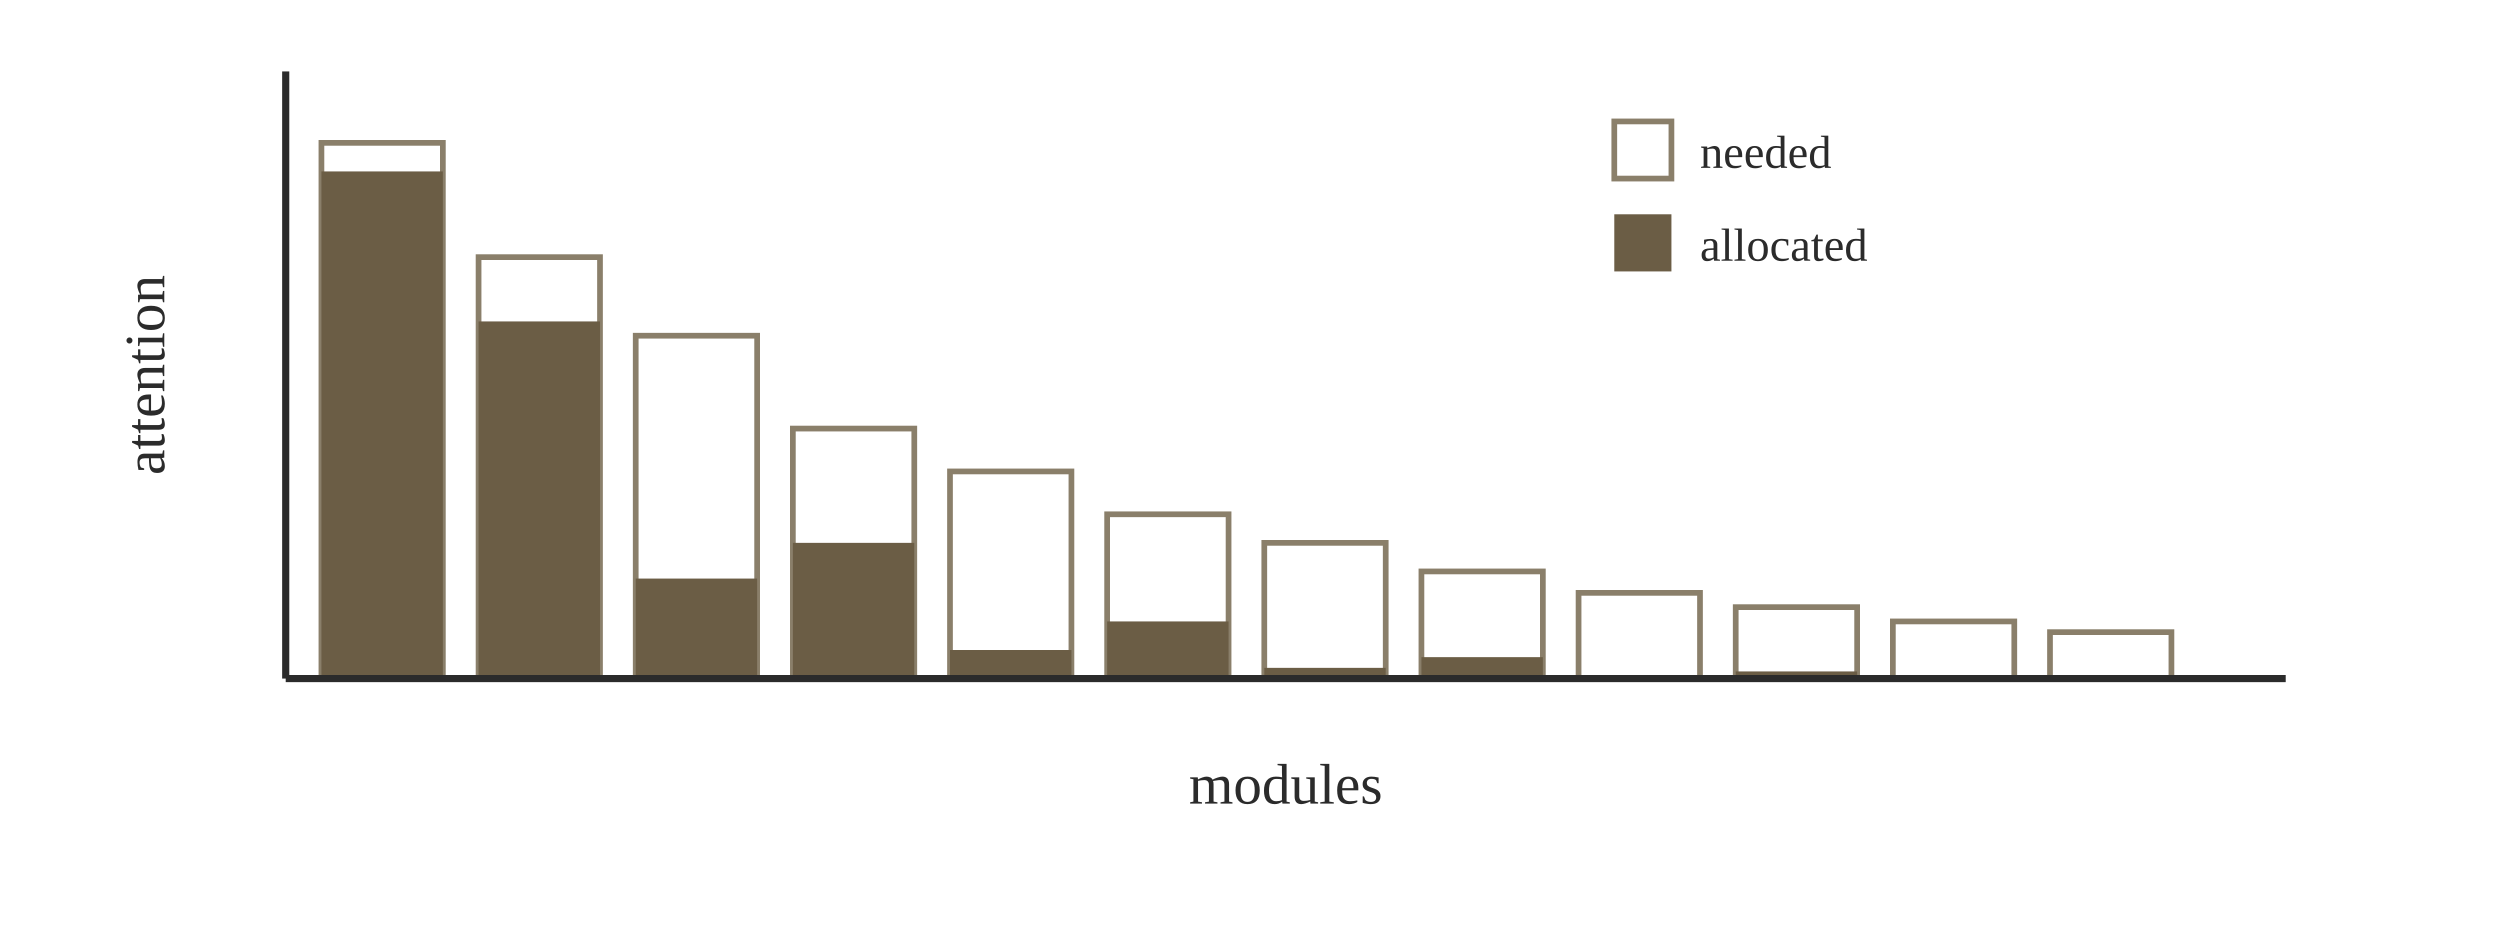
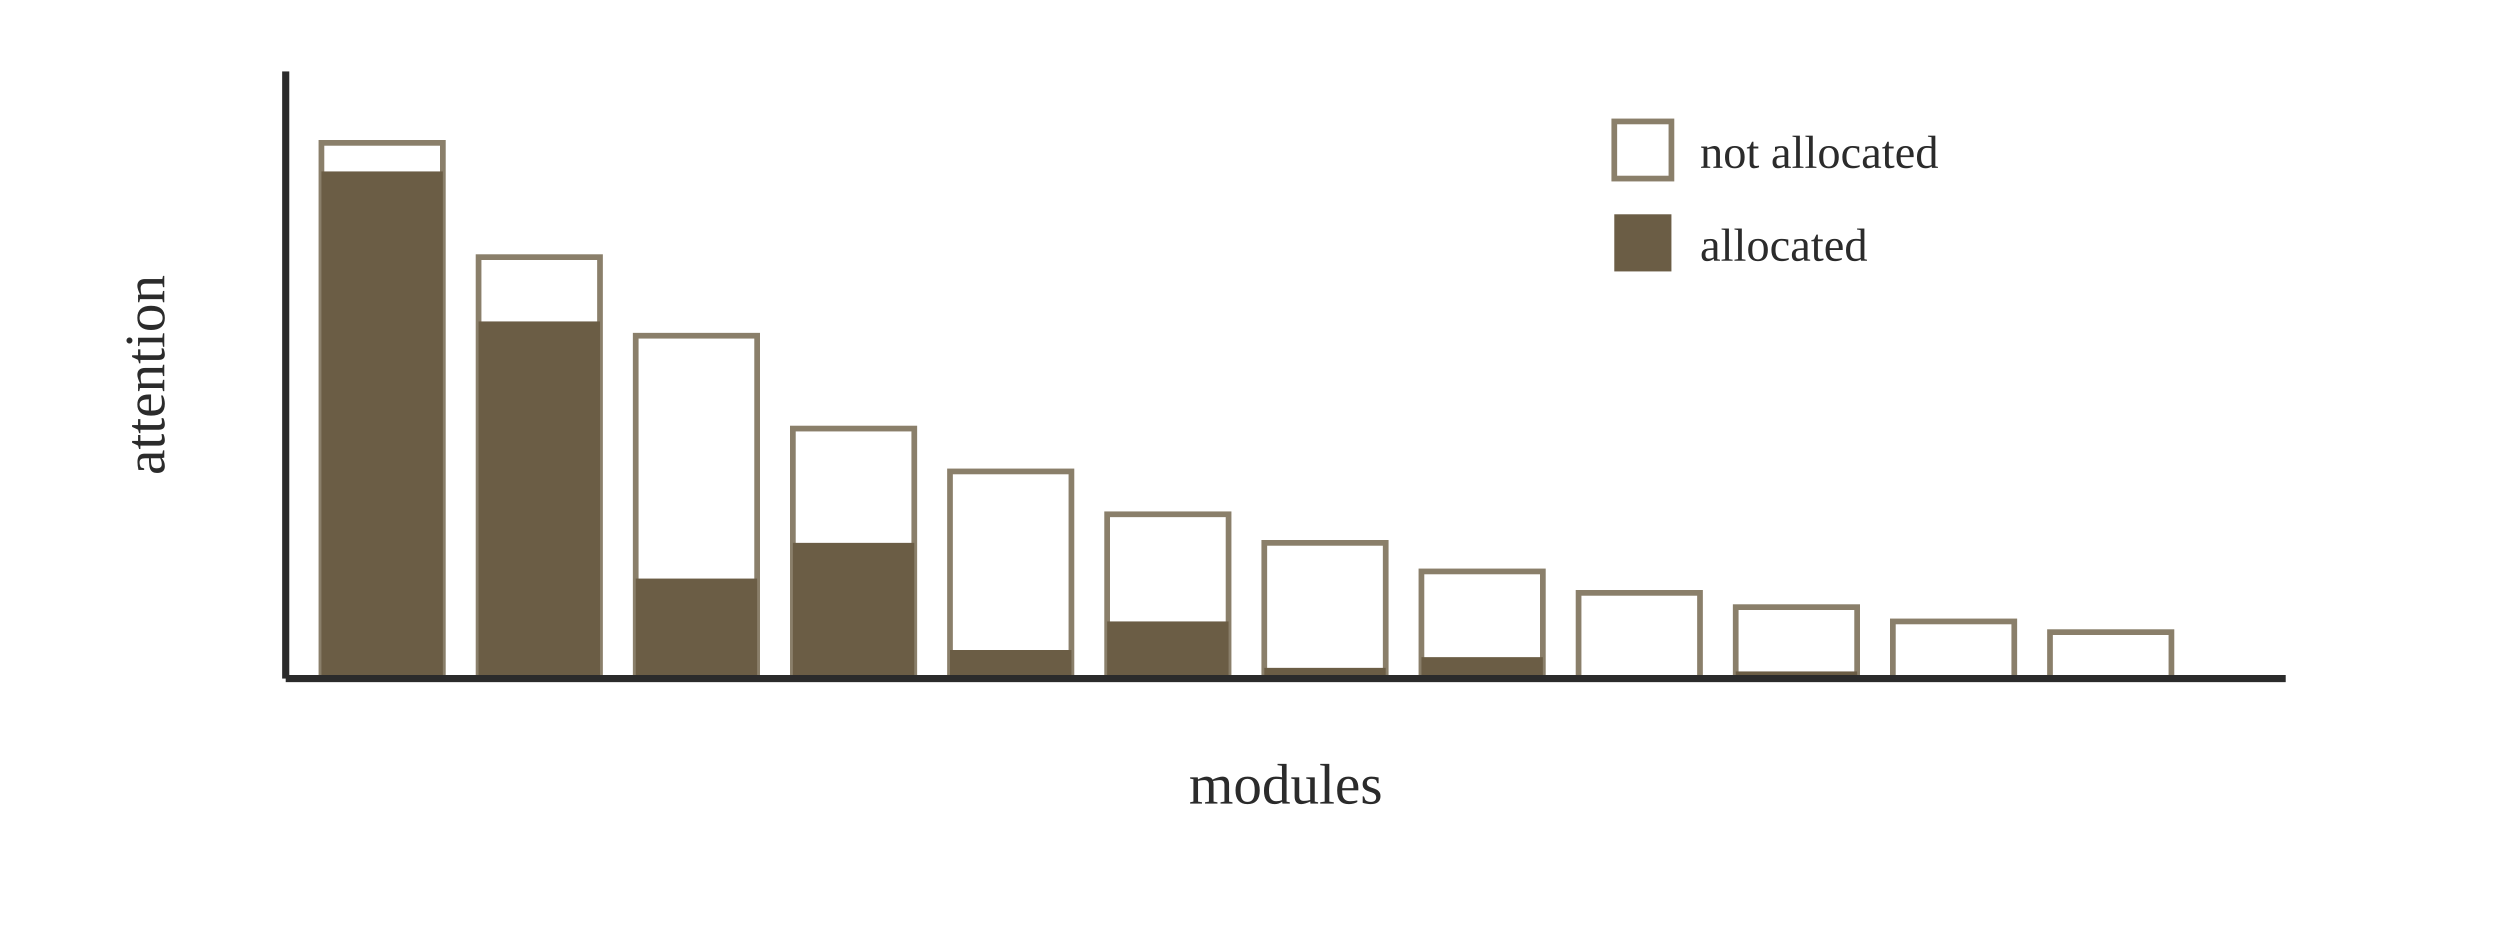
<svg xmlns="http://www.w3.org/2000/svg" viewBox="0 0 700 260" role="img" aria-label="Per module: outlined bars show attention the region would need; filled portions show human attention actually allocated">
  <rect x="90" y="40" width="34" height="150" fill="none" stroke="#8a7f6a" stroke-width="1.6" />
  <rect x="90" y="48" width="34" height="142" fill="#6b5d45" />
  <rect x="134" y="72" width="34" height="118" fill="none" stroke="#8a7f6a" stroke-width="1.6" />
  <rect x="134" y="90" width="34" height="100" fill="#6b5d45" />
  <rect x="178" y="94" width="34" height="96" fill="none" stroke="#8a7f6a" stroke-width="1.6" />
  <rect x="178" y="162" width="34" height="28" fill="#6b5d45" />
  <rect x="222" y="120" width="34" height="70" fill="none" stroke="#8a7f6a" stroke-width="1.6" />
  <rect x="222" y="152" width="34" height="38" fill="#6b5d45" />
  <rect x="266" y="132" width="34" height="58" fill="none" stroke="#8a7f6a" stroke-width="1.6" />
  <rect x="266" y="182" width="34" height="8" fill="#6b5d45" />
  <rect x="310" y="144" width="34" height="46" fill="none" stroke="#8a7f6a" stroke-width="1.6" />
  <rect x="310" y="174" width="34" height="16" fill="#6b5d45" />
  <rect x="354" y="152" width="34" height="38" fill="none" stroke="#8a7f6a" stroke-width="1.6" />
  <rect x="354" y="187" width="34" height="3" fill="#6b5d45" />
  <rect x="398" y="160" width="34" height="30" fill="none" stroke="#8a7f6a" stroke-width="1.6" />
  <rect x="398" y="184" width="34" height="6" fill="#6b5d45" />
  <rect x="442" y="166" width="34" height="24" fill="none" stroke="#8a7f6a" stroke-width="1.6" />
  <rect x="442" y="189" width="34" height="1" fill="#6b5d45" />
  <rect x="486" y="170" width="34" height="20" fill="none" stroke="#8a7f6a" stroke-width="1.6" />
  <rect x="486" y="188" width="34" height="2" fill="#6b5d45" />
  <rect x="530" y="174" width="34" height="16" fill="none" stroke="#8a7f6a" stroke-width="1.6" />
  <rect x="530" y="190" width="34" height="0" fill="#6b5d45" />
  <rect x="574" y="177" width="34" height="13" fill="none" stroke="#8a7f6a" stroke-width="1.6" />
  <rect x="574" y="190" width="34" height="0" fill="#6b5d45" />
  <g stroke="#2b2b2b" stroke-width="2">
    <line x1="80" y1="190" x2="640" y2="190" />
    <line x1="80" y1="190" x2="80" y2="20" />
  </g>
  <text x="360" y="225" font-size="16" fill="#2b2b2b" text-anchor="middle">modules</text>
  <text x="46" y="105" font-size="16" fill="#2b2b2b" text-anchor="middle" transform="rotate(-90 46 105)">attention</text>
  <g font-size="13" fill="#2b2b2b">
    <rect x="452" y="34" width="16" height="16" fill="none" stroke="#8a7f6a" stroke-width="1.6" />
-     <text x="476" y="47">needed</text>
+     <text x="476" y="47">not allocated</text>
    <rect x="452" y="60" width="16" height="16" fill="#6b5d45" />
    <text x="476" y="73">allocated</text>
  </g>
</svg>
